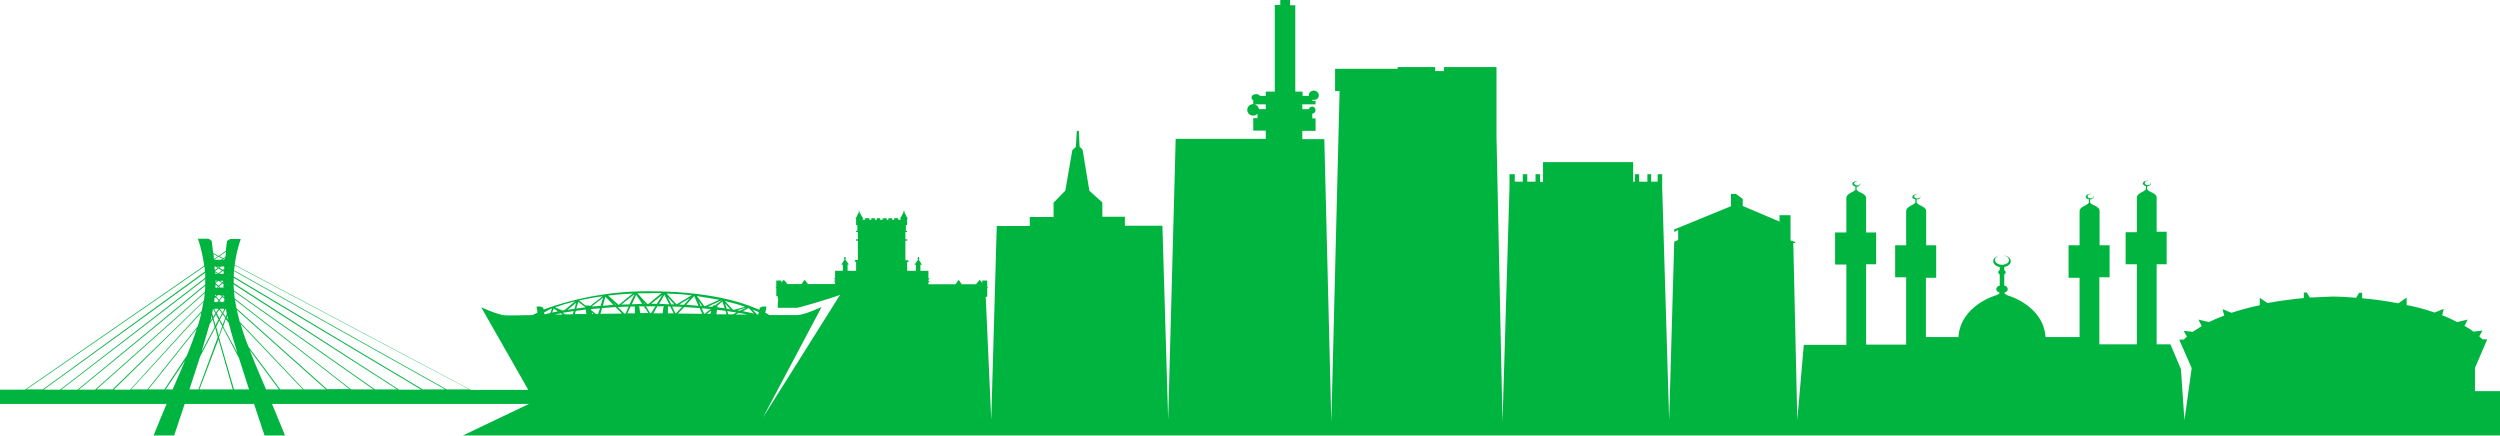
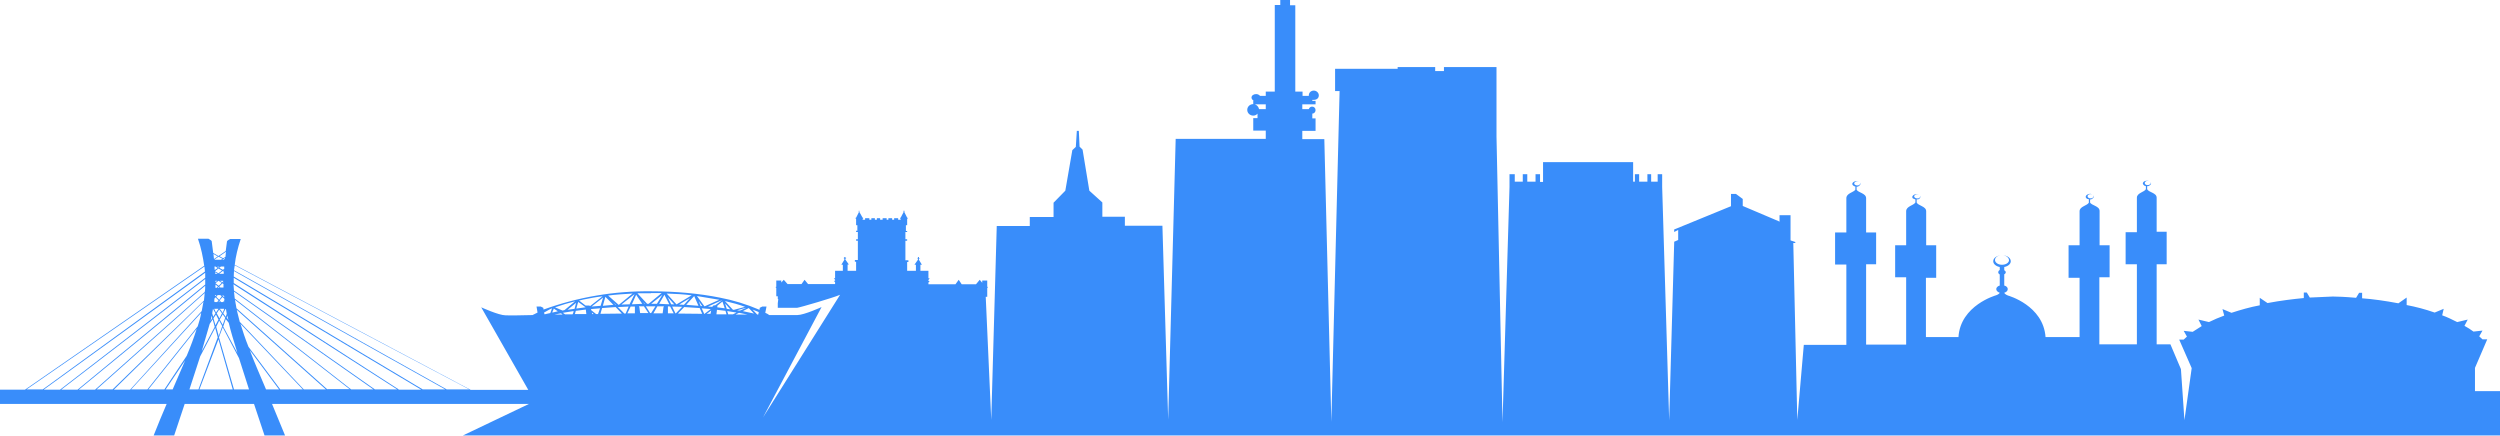
<svg xmlns="http://www.w3.org/2000/svg" viewBox="0 0 999 174" width="999" height="174">
-   <path d="M989 156.4V147l4.9-11.4H992l-1.3-1.2 1.3-2.3-3.6.4c-1.1-.8-2.3-1.6-3.6-2.3l1.3-2.5-4.2 1c-2-1-4-2-6-2.7l.6-2.6-3.6 1.5c-3.7-1.3-7.5-2.3-11.2-3v-3l-3.3 2.3c-5.3-1-10.3-1.7-14.5-2V117h-1.2l-1.2 2c-4.5-.4-7.7-.5-9-.5h-.5l-9 .4-1.2-2h-1.2v2.2c-4.2.4-9.2 1-14.5 2L903 119v3c-3.8.7-7.6 1.8-11.3 3l-3.6-1.5.7 2.6a63 63 0 0 0-6.1 2.6l-4.2-1 1.3 2.6-3.6 2.3-3.6-.4 1.3 2.3-1.3 1.2h-1.8l5 11.4-2.9 20.8-1.4-20.4-4.2-9.9h-5.5v-32h4V92.6h-4V79.3 79c0-2-3.2-2.1-3.8-3.4v-1.2c.3 0 .6 0 .8-.2.7-.3 1-.9.6-1.4.2.4 0 .8-.5 1-.5.3-1.3.2-1.7-.2-.3-.4-.2-.9.4-1.2.5-.2 1.1-.1 1.5.1-.5-.3-1.4-.4-2.1-.1-.7.3-1 1-.4 1.5.2.3.5.4.9.5v1.2c-.7 1.2-3.6 1.5-3.6 3.4v13.8h-4.5v12.8h4.5v32h-15v-26.8h4.1V98h-4V84.6v-.3c0-2-3.3-2.2-3.8-3.4v-1.2c.2 0 .5 0 .7-.2.7-.3 1-1 .6-1.4.2.3 0 .8-.4 1-.6.3-1.3.2-1.7-.2-.4-.4-.2-.9.3-1.2.5-.2 1.2-.2 1.6.1-.6-.4-1.4-.5-2.1-.1-.7.3-1 1-.5 1.5.3.3.6.4 1 .4V81c-.7 1.2-3.7 1.5-3.7 3.4V98h-4.4V111h4.4v23.7h-13.6c-.9-12.7-15-16.6-15-16.6s-1.2-.4-1.5-1.1c.9-.3 1.4-.8 1.4-1.5 0-.6-.5-1.2-1.4-1.4v-4.5c.4-.2.6-.5.6-.8 0-.3-.2-.6-.6-.8v-1.3c1.5-.3 2.6-1.2 2.6-2.3 0-1.3-1.4-2.3-3.2-2.4 1.4.1 2.5 1 2.5 2s-1.3 1.8-2.8 1.8c-1.6 0-2.8-.9-2.8-1.9 0-1 1-1.8 2.5-1.9-1.8.1-3.2 1.1-3.2 2.4 0 1.1 1.1 2 2.6 2.3v1.2c-.4.2-.6.5-.6 1 0 .3.3.6.6.8v4.4c-.8.2-1.4.8-1.4 1.4 0 .7.6 1.2 1.4 1.5-.4.7-1.5 1-1.5 1s-14.2 4-15 16.7h-13V111h4.1V98h-4V84.6v-.2c0-2-3.3-2.2-3.8-3.5v-1.2l.8-.1c.6-.3.9-1 .5-1.4.2.3.1.7-.4 1-.6.2-1.3.1-1.7-.3-.4-.4-.2-.8.3-1.1.5-.3 1.2-.2 1.6 0-.6-.3-1.4-.4-2.1 0-.7.3-1 1-.5 1.5l1 .4v1.2c-.7 1.2-3.7 1.5-3.7 3.5V98h-4.4v12.8h4.4v26.9h-16v-32.1h4V92.9h-4V79.5v-.3c0-2-3.2-2.2-3.8-3.4v-1.2c.3 0 .6 0 .8-.2.6-.3 1-1 .6-1.4.2.3 0 .7-.5 1-.5.2-1.3.1-1.7-.3-.3-.3-.2-.8.4-1.1.5-.3 1.1-.2 1.5 0-.5-.3-1.4-.4-2.1 0-.7.3-1 1-.4 1.5.2.2.5.4.9.4v1.3c-.7 1.1-3.6 1.4-3.6 3.4v13.7h-4.5v12.8h4.5v32.1h-17l-2.6 30-1.6-70.7h.8v-.4l-1.8-.6-.1-.1V86h-4.4v2.7l-.1-.2-14.6-6.2v-2.8l-2.7-2h-2v4.9L669 91.7v1l1.6-.8v4l-1.6.7v.5l-2 70.9-2.8-93.3v-5.1h-1.8v3h-2.6v-3h-1.5v3H655v-3h-1.7v3h-.7v-7.8h-36v7.9h-1.2v-3.1h-1.8v3h-3.3v-3h-1.8v3h-3.2v-3h-2.1v5.1l-2.8 94L598 54.5V26.8h-21v1.6h-3.5v-1.6h-15v.7h-25v8.9h1.8L532 168.6l-2.8-113h-8.8v-3.3h5.3v-5h-1.3v-1.9c.7 0 1.3-.6 1.3-1.4 0-.8-.6-1.4-1.4-1.4-.6 0-1.1.4-1.3 1h-2.6v-1.9h5.3v-1.4h-1.3v-.4h.6c1.2 0 2-.7 2-1.8 0-1-.9-1.9-2-1.9s-2 .8-2 1.9v.2h-2.5v-1.7h-2.9V2.1h-2.1V0h-3.9v2h-2.2v34.6h-3.6v1.7h-2.3a2 2 0 0 0-1.6-.7c-1 0-1.8.6-1.8 1.4 0 .5.4 1 .9 1.2h-.2v1.5h5v1.9h-2.7c-.2-1.1-1.2-2-2.3-2-1.3 0-2.4 1-2.4 2.3 0 1.3 1.1 2.3 2.4 2.3.7 0 1.3-.3 1.7-.8v1.8h-1.7v5h5v3.3h-36l-3 112.2-2.3-77.5h-15v-3.6h-9v-5.7l-5.2-4.7-2.7-16.4-1.2-1.2-.3-6.3h-.8l-.4 6.4-1.4 1.3-2.8 16.2L421 81v5.7h-9.5v3.6h-13.2l-2.2 77.5-2.2-49.2h.6V115h.2v-.4h-.2v-2.5h-2v.9l-1-1.2-1.5 1.8h-5.7l-1.2-1.8-1.3 1.8H371v-.7l.5-.6h-.5v-.4l.5-.7h-.5v-3h-3.2v-2.4h.6l-1.2-2v-.5h.3v-.2h-.3v-.4h-.4v.4h-.2v.2h.2v.5l-1.4 2h.6v2.4h-3.5v-3.5h.5v-.7h-1.2v-7.8h.7v-.6h-.7v-2.9h.7v-.4h-.5V90h.5v-2.6h.2v-.4h-.2l-1.1-2.2v-.4h.2-.2v-.2h-.3v.1h-.2v.1h.2v.3l-1.2 2.3h-.2v.4h.2v.4h-1v-.6h-1.6v.6h-.8v-.6H355v.6h-.7v-.6h-1.6v.6h-1v-.6h-1.3v.6h-.8v-.6h-1.4v.6h-.8v-.6h-1.7v.6h-1v-.4h.2V87h-.2l-1.3-2.3v-.3h.3-.3v-.2h-.2v.1h-.2v.1h.2v.4l-1.1 2.2h-.2v.4h.2V90h.5v2.2h-.5v.5h.7v2.9h-.7v.6h.7v7.7h-1.2v.7h.5v3.6h-3.4v-2.5h.5l-1.4-2v-.4h.3v-.3h-.3v-.3h-.4v.3h-.2v.3h.2v.5l-1.2 2h.6v2.4h-3.1v3h-.5l.5.6v.4h-.5l.5.6v.7h-10.8l-1.4-1.7-1.2 1.7h-5.6l-1.5-1.7-1 1.1v-.8h-2v2.5h-.2v.4h.2v3.4h.6v1.1h.2l-.2 1.7v1.8H318.5c1.1-.1 14.4-4 17.2-5.2l-30.8 49 23.4-44.1s-7 3.2-9.7 3.2h-11.2c-.6-.4-1-.7-1.6-.9l.5-2.5h-1.7l-1 .5-.1.8a76 76 0 0 0-16-4.9c-8-1.6-17.4-2.5-27.3-2.5a121.5 121.5 0 0 0-43 7.3l-.1-.7-1-.5h-1.7l.4 2.4-2 1c-4.7.1-8.6.2-10.8.1-2.7 0-9.7-3.2-9.7-3.2l18.8 33h-23l-94.3-50c.4-3.4 1.2-6.7 2.4-10.3H92s-1.3.6-1.3 1l-.5 3.8-2.9 2-2.1-1.2-.6-4.7c0-.3-1.3-1-1.3-1h-4.2c1.3 3.8 2 7.3 2.5 10.8l-71.6 49.5H0v5.7h66.6a460 460 0 0 0-5.2 12.6h8.2l4.2-12.6h27.7l4.2 12.6h8.2l-5.2-12.6h102.7L185 174h814v-17.7h-10zM91.4 129c.8 3.4 2 7.3 3.5 12.1l-5.7-10.6 1-3 1.2 1.5zM88.3 115l-.7-.5 1.3-1.3.4.3v1.4h-1v.1zm.7 3l-.2.1-.2-.2h.4zm-.2-5.2l-.9-.6h1.3v.2l-.4.4zm.5 0v.3l-.1-.1v-.1zm-.7.2l-1.2 1.2-1.3-1 1.2-1 1.3.8zm-2.5-.2v-.6h.7l-.7.6zm-.1-3.4v-.6l1 .6h-1zm.1 4.3l1 .8-.5.5h-.5v-1.3zm1.3 1l.4.3H87l.3-.3zm2 3.2c.2.3.2.6.2.9l-.5-.4.4-.5zm0-9.7v-.1l.2-.2-.1.3zm0 .3v.9h-1.8l1.4-1.1.4.2zm-2.1.7l-1.4-.8 1.4-1.1 1.4.8-1.4 1.1zm-.8 8.7l-.4.4-.2-.2v-.2h.6zm.5 0h1l.6.5-1 1.4-1.2-1.2.6-.7zm.6 2.4l.2.4h-.5l.3-.4zm.2 3.1h1.8L89 125l-1-1.4zm.9 1.8l-1 2-1.1-2 1-1.5 1.1 1.5zm.5-4.5h-.9l-.5-.7 1.1-1.3.7.6.1.6-.5.8zm.6-.2v.2h-.2l.2-.2zm-.3-17.2l.4-.3v.5l-.4-.2zm.3.5h-1l.4-.3.6.3zm-.2 2.7v1l-.6.3-1.4-.8.7-.5h1.3zm-2.3.4l-.5-.3h.8l-.3.3zm-.3.2l-1.2.8-.1-1.4h.4l.9.6zm-1 11.5h-.2.1zm.1.2l1.2 1.2-.5.7h-1l-.2-.3.1-1.1.4-.5zm1.2 4.6l-1 1.5-.7-1.5h1.7zm0 4.3l-1.2 2.3-.8-2.8 1-1.5 1 2zm.3.4l1.2 2.2-1.4 4-1-3.7 1.2-2.5zm.2-.4l1.2-2.1 1 1.4-1 2.8-1.2-2.1zm3-1.6l.5 1.8-.7-1 .2-.8zm-.2-.7l-.4 1.2-1-1.4.9-1.7h.2l.3 1.9zm-.3-24.8l-.2 2-.9.6-1.5-.8 2.6-1.8zm-2.9 2l1.5.8-.6.4H86l-.3-.1 1.6-1.1zm-.3-.2l-1.6 1.1-.2-2 1.8 1zm-2 21l1 1.8-.9 1.4-.4-1.4.3-1.8zm-.5 2.7l.2 1-.7 1.2.5-2.2zm-.8 3.3l1.2-1.8.8 3-5.2 9.8 3.2-11zm-73.2 26.2l71.1-49.1.2 2-64.8 47.1h-6.5zm7 0L82 109v2L24 155.7h-6.4zm7 0L82 111.5v2.2l-51 42h-6.4zm7 0L82 114.2c0 .8 0 1.7-.2 2.5l-43.8 39h-6.4zm7 0l43.2-38.5-.3 3L45 155.6h-6.5zm7 0l35.7-35-.7 3.7L52 155.7h-6.4zm6.8 0l28-30.6c-.3 1.8-.8 3.6-1.4 5.4l-20.1 25.2h-6.5zm16.7 0h-2.9l7.8-11.6-5 11.6zm-3.4 0h-6.4l19.3-24.2c-1.1 3.5-2.4 7-4 10.8l-8.9 13.4zm10 0l4.3-13.2 6-11.4 1 3.8-7.7 20.8h-3.6zm4 0l7.6-20 5.7 20H79.8zm13.8 0l-6-20.8 1.5-4 6.5 12.3 4 12.5h-6zm12.8 0c-2.4-5.7-4.7-10.9-6.5-15.7l11.7 15.7h-5.2zm5.7 0l-12.7-17c-1.3-3.2-2.3-6.3-3.2-9.2l24.9 26.2h-9zm9.4 0l-25.6-27-1.2-4.8 35.6 31.8h-8.8zm9.4 0l-36.3-32.4-.6-3.4 45.8 35.7h-8.9v.1zm9.5 0l-46.5-36.3-.3-2.8 55.7 39.1h-9zm9.5 0l-56.3-39.5-.2-2.5 65.4 42h-9zm9.5 0l-65.9-42.5V111l74.9 44.7h-9v.1zm9.6 0l-75.5-45.1.1-2.2 84.4 47.3h-9zm9.6 0l-85-47.6.3-2 93.7 49.6h-9zm119.3-33l-4.5 1.2h-.4l-3.2-3.5c3 .7 5.6 1.4 8 2.3zm.2.5l-2.3 1-1.2-.1 3.5-1zm-8.4.1l-3-.4.1-.7 2-1.6.9 2.7zm-2.2-3.4l-5.8 2.6h-.1l-3-4.1 9 1.5zm-6.8 2.5h-.6l-.8-2 1.4 2zm-1.5-.1l-4.9-.4 3.2-3.5 1.7 3.9zm-5.8-.4l-1.9-.1 4.3-2.6-2.4 2.7zm3.1-3.8l-6 3.6h-.1l-3.9-4.3c3.5.1 6.8.3 10 .7zm-7 3.6h-1.2l-1.4-2.9 2.6 2.9zm-2 0l-4-.2 2.1-3.6 1.9 3.7zm-5-.2h-2.2l4.5-3.6-2.2 3.6zm-2.3-4.3h4.3l-5.2 4.3h-.6l-3.9-4.2h5.4zm-2.4 4.3h-.2l-.5-.7.7.7zm-1 0l-4.2.2 1.7-3.8 2.5 3.7zm-5 .2l-3.4.1 5.3-4.2-2 4zm1.1-4.3l-5.5 4.5h-.1l-4.2-3.7c3.1-.4 6.4-.6 9.8-.8zm-6.6 4.5h-.2l-1-1 1.2 1zm-1 0l-4.3.4 1-3.6 3.3 3.3zm-5.2.4l-3.6.3 4.6-3.6-1 3.3zm-9-1.1v-.5l3 2.2-3.7.5.6-2.2zm-11.1 4l-2.3.5-.2-.7 2.3-1.3.9-.4-.7 1.9zm.8-.2c0-.3.2-.5.3-.8l.3-.8 1.6 1.1-1.7.4-.5.1zm.8.8l2.6-.5.4.2.3.3h-3.3zm2.3-1.4zm-2-1.5a92 92 0 0 1 8-2.4l-4.2 3.5-.8.2-3-1.3zm7 2.8h-3l-.9-.6 4.3-.7c0 .5-.2.9-.4 1.3zm-2-1.8l3.4-2.8-.6 2.4-2.8.4zm2.9 1.8l.4-1.4 4-.5.2 1.8h-4.6zm5.9-3.5H234l-2.6-2 1.7-.4c2.5-.5 5-1 7.7-1.3l-5 3.9-.3-.2zm1 3.4l-.1-.6.7.6h-.6zm2.4 0h-.8l-2-1.6v-.4l3.6-.3-.8 2.2zm.9 0l.7-2.4 5.4-.4 2.5 2.6-8.6.1zm9.6-.2l-2.6-2.6 4.3-.2-1.2 2.8h-.5zm4.2-.1h-3l1.3-2.7h1.7v2.7zm2.1 0l-.3-2.4-.2-.4h2l1.8 2.7h-3.3zm4-.1l-1.7-2.7h3.8l-1.7 2.7h-.3zm5.3-2.2l-.3 2.3h-3.7l1.6-2.8h2.6l-.2.5zm1.8 2.3v-2.8l.9.1 1.4 2.7h-2.3zm3 0l-1.3-2.7 4 .1-2.5 2.6h-.2zm1.1 0l2.4-2.5 6.2.4 1 2.3-9.6-.1zm10.4.2l-1-2.2 3.6.3-2.6 2zm2.5 0h-1.5l1.8-1.3-.3 1.4zm1.2-3.3l-.5.5h-.2l-1.5-.1 5.5-2.5h.1l-2.7 2h-.7zm1.2 3.4l.2-1.7 3.4.4.4 1.4h-4zm3.5-4.2l2 2.3-1.4-.2-.6-2zm1.2 4.3l-.4-1.3 3.7.6-1.4.7h-2zm3.1 0l1.2-.6a61.6 61.6 0 0 1 3.5.7H294zm2.6-1.2l2.5-1.3 2.1 2.2-4.6-1zm6.3 1.3h-.4l-1.9-2 2.5 1-.2 1z" fill="#00b53f" />
+   <path d="M989 156.4V147l4.9-11.4H992l-1.3-1.2 1.3-2.3-3.6.4c-1.1-.8-2.3-1.6-3.6-2.3l1.3-2.5-4.2 1c-2-1-4-2-6-2.7l.6-2.6-3.6 1.5c-3.7-1.3-7.5-2.3-11.2-3v-3l-3.3 2.3c-5.3-1-10.3-1.7-14.5-2V117h-1.2l-1.2 2c-4.5-.4-7.7-.5-9-.5h-.5l-9 .4-1.2-2h-1.2v2.2c-4.2.4-9.2 1-14.5 2L903 119v3c-3.8.7-7.6 1.8-11.3 3l-3.6-1.5.7 2.6a63 63 0 0 0-6.1 2.6l-4.2-1 1.3 2.6-3.6 2.3-3.6-.4 1.3 2.3-1.3 1.2h-1.8l5 11.4-2.9 20.8-1.4-20.4-4.2-9.9h-5.5v-32h4V92.6h-4V79.3 79c0-2-3.2-2.1-3.8-3.4v-1.2c.3 0 .6 0 .8-.2.7-.3 1-.9.6-1.4.2.4 0 .8-.5 1-.5.3-1.3.2-1.7-.2-.3-.4-.2-.9.4-1.2.5-.2 1.1-.1 1.5.1-.5-.3-1.4-.4-2.1-.1-.7.3-1 1-.4 1.5.2.3.5.4.9.5v1.2c-.7 1.2-3.6 1.5-3.6 3.4v13.8h-4.5v12.8h4.5v32h-15v-26.8h4.1V98h-4V84.6v-.3c0-2-3.3-2.2-3.8-3.4v-1.2c.2 0 .5 0 .7-.2.7-.3 1-1 .6-1.4.2.3 0 .8-.4 1-.6.3-1.3.2-1.7-.2-.4-.4-.2-.9.3-1.2.5-.2 1.2-.2 1.6.1-.6-.4-1.4-.5-2.1-.1-.7.3-1 1-.5 1.5.3.3.6.4 1 .4V81c-.7 1.2-3.7 1.5-3.7 3.4V98h-4.4V111h4.4v23.7h-13.6c-.9-12.7-15-16.6-15-16.6s-1.2-.4-1.5-1.1c.9-.3 1.4-.8 1.4-1.5 0-.6-.5-1.2-1.4-1.4v-4.5c.4-.2.6-.5.6-.8 0-.3-.2-.6-.6-.8v-1.3c1.5-.3 2.6-1.2 2.6-2.3 0-1.3-1.4-2.3-3.2-2.4 1.4.1 2.5 1 2.5 2s-1.3 1.8-2.8 1.8c-1.6 0-2.8-.9-2.8-1.9 0-1 1-1.8 2.5-1.9-1.8.1-3.2 1.1-3.2 2.4 0 1.1 1.1 2 2.6 2.3v1.2c-.4.2-.6.5-.6 1 0 .3.3.6.6.8v4.4c-.8.2-1.4.8-1.4 1.4 0 .7.6 1.2 1.4 1.5-.4.7-1.5 1-1.5 1s-14.2 4-15 16.7h-13V111h4.1V98h-4V84.6v-.2c0-2-3.3-2.2-3.8-3.5v-1.2l.8-.1c.6-.3.9-1 .5-1.4.2.3.1.7-.4 1-.6.2-1.3.1-1.7-.3-.4-.4-.2-.8.3-1.1.5-.3 1.2-.2 1.6 0-.6-.3-1.4-.4-2.1 0-.7.3-1 1-.5 1.5l1 .4v1.2c-.7 1.2-3.7 1.5-3.7 3.5V98h-4.4v12.8h4.4v26.9h-16v-32.1h4V92.9h-4V79.5v-.3c0-2-3.2-2.2-3.8-3.4v-1.2c.3 0 .6 0 .8-.2.6-.3 1-1 .6-1.4.2.3 0 .7-.5 1-.5.2-1.3.1-1.7-.3-.3-.3-.2-.8.4-1.1.5-.3 1.1-.2 1.5 0-.5-.3-1.4-.4-2.1 0-.7.3-1 1-.4 1.5.2.2.5.4.9.4v1.3c-.7 1.1-3.6 1.4-3.6 3.4v13.7h-4.5v12.8h4.5v32.1h-17l-2.6 30-1.6-70.7h.8v-.4l-1.8-.6-.1-.1V86h-4.4v2.7l-.1-.2-14.6-6.2v-2.8l-2.7-2h-2v4.9L669 91.7v1l1.6-.8v4l-1.6.7v.5l-2 70.9-2.8-93.3v-5.1h-1.8v3h-2.6v-3h-1.5v3H655v-3h-1.7v3h-.7v-7.8h-36v7.9h-1.2v-3.1h-1.8v3h-3.3v-3h-1.8v3h-3.2v-3h-2.1v5.1l-2.8 94L598 54.5V26.8h-21v1.6h-3.5v-1.6h-15v.7h-25v8.9h1.8L532 168.6l-2.8-113h-8.8v-3.3h5.3v-5h-1.3v-1.9c.7 0 1.3-.6 1.3-1.4 0-.8-.6-1.4-1.4-1.4-.6 0-1.1.4-1.3 1h-2.6v-1.9h5.3v-1.4h-1.3v-.4h.6c1.2 0 2-.7 2-1.8 0-1-.9-1.9-2-1.9s-2 .8-2 1.9v.2h-2.5v-1.7h-2.9V2.1h-2.1V0h-3.9v2h-2.2v34.6h-3.6v1.7h-2.3a2 2 0 0 0-1.6-.7c-1 0-1.8.6-1.8 1.4 0 .5.4 1 .9 1.2h-.2v1.5h5v1.9h-2.7c-.2-1.1-1.2-2-2.3-2-1.3 0-2.4 1-2.4 2.3 0 1.3 1.1 2.3 2.4 2.3.7 0 1.3-.3 1.7-.8v1.8h-1.7v5h5v3.3h-36l-3 112.2-2.3-77.5h-15v-3.6h-9v-5.7l-5.2-4.7-2.7-16.4-1.2-1.2-.3-6.3h-.8l-.4 6.4-1.4 1.3-2.8 16.2L421 81v5.7h-9.5v3.6h-13.2l-2.2 77.5-2.2-49.2h.6V115h.2v-.4h-.2v-2.5h-2v.9l-1-1.2-1.5 1.8h-5.7l-1.2-1.8-1.3 1.8H371v-.7l.5-.6h-.5v-.4l.5-.7h-.5v-3h-3.2v-2.4h.6l-1.2-2v-.5h.3v-.2h-.3v-.4h-.4v.4h-.2v.2h.2v.5l-1.4 2h.6v2.4h-3.5v-3.5h.5v-.7h-1.2v-7.8h.7v-.6h-.7v-2.9h.7v-.4h-.5V90h.5v-2.6h.2v-.4h-.2l-1.1-2.2v-.4h.2-.2v-.2h-.3v.1h-.2v.1h.2v.3l-1.2 2.3h-.2v.4h.2v.4h-1v-.6h-1.6v.6h-.8v-.6H355v.6h-.7v-.6h-1.6v.6h-1v-.6h-1.3v.6h-.8v-.6h-1.4v.6h-.8v-.6h-1.7v.6h-1v-.4h.2V87h-.2l-1.3-2.3v-.3h.3-.3v-.2h-.2v.1h-.2v.1h.2v.4l-1.1 2.2h-.2v.4h.2V90h.5v2.2h-.5v.5h.7v2.9h-.7v.6h.7v7.7h-1.2v.7h.5v3.6h-3.4v-2.5h.5l-1.4-2v-.4h.3v-.3h-.3v-.3h-.4v.3h-.2v.3h.2v.5l-1.2 2h.6v2.4h-3.1v3h-.5l.5.6v.4h-.5l.5.6v.7h-10.8l-1.4-1.7-1.2 1.7h-5.6l-1.5-1.7-1 1.1v-.8h-2v2.5h-.2v.4h.2v3.4h.6v1.1h.2l-.2 1.7v1.8H318.5c1.1-.1 14.4-4 17.2-5.2l-30.8 49 23.4-44.1s-7 3.2-9.7 3.2h-11.2c-.6-.4-1-.7-1.6-.9l.5-2.5h-1.7l-1 .5-.1.8a76 76 0 0 0-16-4.9c-8-1.6-17.4-2.5-27.3-2.5a121.5 121.5 0 0 0-43 7.3l-.1-.7-1-.5h-1.7l.4 2.4-2 1c-4.7.1-8.6.2-10.8.1-2.7 0-9.7-3.2-9.7-3.2l18.8 33h-23l-94.3-50c.4-3.4 1.2-6.7 2.4-10.3H92s-1.3.6-1.3 1l-.5 3.8-2.9 2-2.1-1.2-.6-4.7c0-.3-1.3-1-1.3-1h-4.2c1.3 3.8 2 7.3 2.5 10.8l-71.6 49.5H0v5.7h66.6a460 460 0 0 0-5.2 12.6h8.2l4.2-12.6h27.7l4.2 12.6h8.2l-5.2-12.6h102.7L185 174h814v-17.7h-10zM91.4 129c.8 3.4 2 7.3 3.5 12.1l-5.7-10.6 1-3 1.2 1.5zM88.3 115l-.7-.5 1.3-1.3.4.3v1.4h-1v.1zm.7 3l-.2.1-.2-.2h.4zm-.2-5.2l-.9-.6h1.3v.2l-.4.4zm.5 0v.3l-.1-.1v-.1zm-.7.2l-1.2 1.2-1.3-1 1.2-1 1.3.8zm-2.5-.2v-.6h.7l-.7.6zm-.1-3.4v-.6l1 .6h-1zm.1 4.3l1 .8-.5.5h-.5v-1.3zm1.3 1l.4.3H87l.3-.3zm2 3.2c.2.3.2.6.2.9l-.5-.4.4-.5zm0-9.7v-.1l.2-.2-.1.3zm0 .3v.9h-1.8l1.4-1.1.4.2zm-2.1.7l-1.4-.8 1.4-1.1 1.4.8-1.4 1.1zm-.8 8.7l-.4.4-.2-.2v-.2h.6zm.5 0h1l.6.5-1 1.4-1.2-1.2.6-.7zm.6 2.4l.2.4h-.5l.3-.4zm.2 3.1h1.8L89 125l-1-1.4zm.9 1.8l-1 2-1.1-2 1-1.5 1.1 1.5zm.5-4.5h-.9l-.5-.7 1.1-1.3.7.6.1.6-.5.8zm.6-.2v.2h-.2l.2-.2zm-.3-17.2l.4-.3v.5l-.4-.2zm.3.5h-1l.4-.3.6.3zm-.2 2.7v1l-.6.3-1.4-.8.7-.5h1.3zm-2.3.4l-.5-.3h.8l-.3.3zm-.3.2l-1.2.8-.1-1.4h.4l.9.6zm-1 11.5h-.2.1zm.1.2l1.2 1.2-.5.7h-1l-.2-.3.1-1.1.4-.5zm1.2 4.6l-1 1.5-.7-1.5h1.7zm0 4.3l-1.2 2.3-.8-2.8 1-1.5 1 2zm.3.4l1.2 2.2-1.4 4-1-3.7 1.2-2.5zm.2-.4l1.2-2.1 1 1.4-1 2.8-1.2-2.1zm3-1.6l.5 1.8-.7-1 .2-.8zm-.2-.7l-.4 1.2-1-1.4.9-1.7h.2l.3 1.9zm-.3-24.8l-.2 2-.9.6-1.5-.8 2.6-1.8zm-2.9 2l1.5.8-.6.4H86l-.3-.1 1.6-1.1zm-.3-.2l-1.6 1.1-.2-2 1.8 1zm-2 21l1 1.8-.9 1.4-.4-1.4.3-1.8zm-.5 2.7l.2 1-.7 1.2.5-2.2zm-.8 3.3l1.2-1.8.8 3-5.2 9.8 3.2-11zm-73.2 26.2l71.1-49.1.2 2-64.8 47.1h-6.5zm7 0L82 109v2L24 155.7h-6.4zm7 0L82 111.5v2.2l-51 42h-6.4zm7 0L82 114.2c0 .8 0 1.7-.2 2.5l-43.8 39h-6.4zm7 0l43.2-38.5-.3 3L45 155.6h-6.5zm7 0l35.7-35-.7 3.7L52 155.7h-6.4zm6.8 0l28-30.6c-.3 1.8-.8 3.6-1.4 5.4l-20.1 25.2h-6.5zm16.7 0h-2.9l7.8-11.6-5 11.6zm-3.4 0h-6.4l19.3-24.2c-1.1 3.5-2.4 7-4 10.8l-8.9 13.4zm10 0l4.3-13.2 6-11.4 1 3.8-7.7 20.8h-3.6zm4 0l7.6-20 5.7 20H79.8zm13.8 0l-6-20.8 1.5-4 6.5 12.3 4 12.5h-6zm12.8 0c-2.4-5.7-4.7-10.9-6.5-15.7l11.7 15.7h-5.2zm5.7 0l-12.7-17c-1.3-3.2-2.3-6.3-3.2-9.2l24.9 26.2h-9zm9.4 0l-25.6-27-1.2-4.8 35.6 31.8h-8.8zm9.4 0l-36.3-32.4-.6-3.4 45.8 35.7h-8.9v.1zm9.5 0l-46.5-36.3-.3-2.8 55.7 39.1h-9zm9.5 0l-56.3-39.5-.2-2.5 65.4 42h-9zm9.5 0l-65.9-42.5V111l74.9 44.7h-9v.1zm9.6 0l-75.5-45.1.1-2.2 84.4 47.3h-9zm9.6 0l-85-47.6.3-2 93.7 49.6h-9zm119.3-33l-4.5 1.2h-.4l-3.2-3.5c3 .7 5.6 1.4 8 2.3zm.2.5l-2.3 1-1.2-.1 3.5-1zm-8.4.1l-3-.4.1-.7 2-1.6.9 2.7zm-2.2-3.4l-5.8 2.6h-.1l-3-4.1 9 1.5zm-6.8 2.5h-.6l-.8-2 1.4 2zm-1.5-.1l-4.9-.4 3.2-3.5 1.7 3.9zm-5.8-.4l-1.9-.1 4.3-2.6-2.4 2.7zm3.1-3.8l-6 3.6h-.1l-3.9-4.3c3.5.1 6.8.3 10 .7zm-7 3.6h-1.2l-1.4-2.9 2.6 2.9zm-2 0l-4-.2 2.1-3.6 1.9 3.7zm-5-.2h-2.2l4.5-3.6-2.2 3.6zm-2.3-4.3h4.3l-5.2 4.3h-.6l-3.9-4.2h5.4zm-2.4 4.3h-.2l-.5-.7.7.7zm-1 0l-4.2.2 1.7-3.8 2.5 3.7zm-5 .2l-3.4.1 5.3-4.2-2 4zm1.1-4.3l-5.5 4.5h-.1l-4.2-3.7c3.1-.4 6.4-.6 9.8-.8zm-6.6 4.5h-.2l-1-1 1.2 1zm-1 0l-4.3.4 1-3.6 3.3 3.3zm-5.2.4l-3.6.3 4.6-3.6-1 3.3zm-9-1.1v-.5l3 2.2-3.7.5.6-2.2zm-11.1 4l-2.3.5-.2-.7 2.3-1.3.9-.4-.7 1.9zm.8-.2c0-.3.2-.5.3-.8l.3-.8 1.6 1.1-1.7.4-.5.1zm.8.8l2.6-.5.4.2.3.3h-3.3zm2.3-1.4zm-2-1.5a92 92 0 0 1 8-2.4l-4.2 3.5-.8.2-3-1.3zm7 2.8h-3l-.9-.6 4.3-.7c0 .5-.2.9-.4 1.3zm-2-1.8l3.4-2.8-.6 2.4-2.8.4zm2.9 1.8l.4-1.4 4-.5.2 1.8h-4.6zm5.9-3.5H234l-2.6-2 1.7-.4c2.5-.5 5-1 7.7-1.3l-5 3.9-.3-.2zm1 3.4l-.1-.6.7.6h-.6zm2.4 0h-.8l-2-1.6v-.4l3.6-.3-.8 2.2zm.9 0l.7-2.4 5.4-.4 2.5 2.6-8.6.1zm9.6-.2l-2.6-2.6 4.3-.2-1.2 2.8h-.5zm4.2-.1h-3l1.3-2.7h1.7v2.7zm2.1 0l-.3-2.4-.2-.4h2l1.8 2.7h-3.3zm4-.1l-1.7-2.7h3.8l-1.7 2.7h-.3zm5.3-2.2l-.3 2.3h-3.7l1.6-2.8h2.6l-.2.5zm1.8 2.3v-2.8l.9.1 1.4 2.7h-2.3zm3 0l-1.3-2.7 4 .1-2.5 2.6h-.2zm1.1 0l2.4-2.5 6.2.4 1 2.3-9.6-.1zm10.4.2l-1-2.2 3.6.3-2.6 2zm2.5 0h-1.5l1.8-1.3-.3 1.4zm1.2-3.3l-.5.5h-.2l-1.5-.1 5.5-2.5h.1l-2.7 2h-.7zm1.2 3.4l.2-1.7 3.4.4.4 1.4h-4zm3.5-4.2l2 2.3-1.4-.2-.6-2zm1.2 4.3l-.4-1.3 3.7.6-1.4.7h-2zm3.1 0l1.2-.6a61.6 61.6 0 0 1 3.5.7H294zm2.6-1.2l2.5-1.3 2.1 2.2-4.6-1zm6.3 1.3h-.4l-1.9-2 2.5 1-.2 1z" fill="#398dfa" />
</svg>
